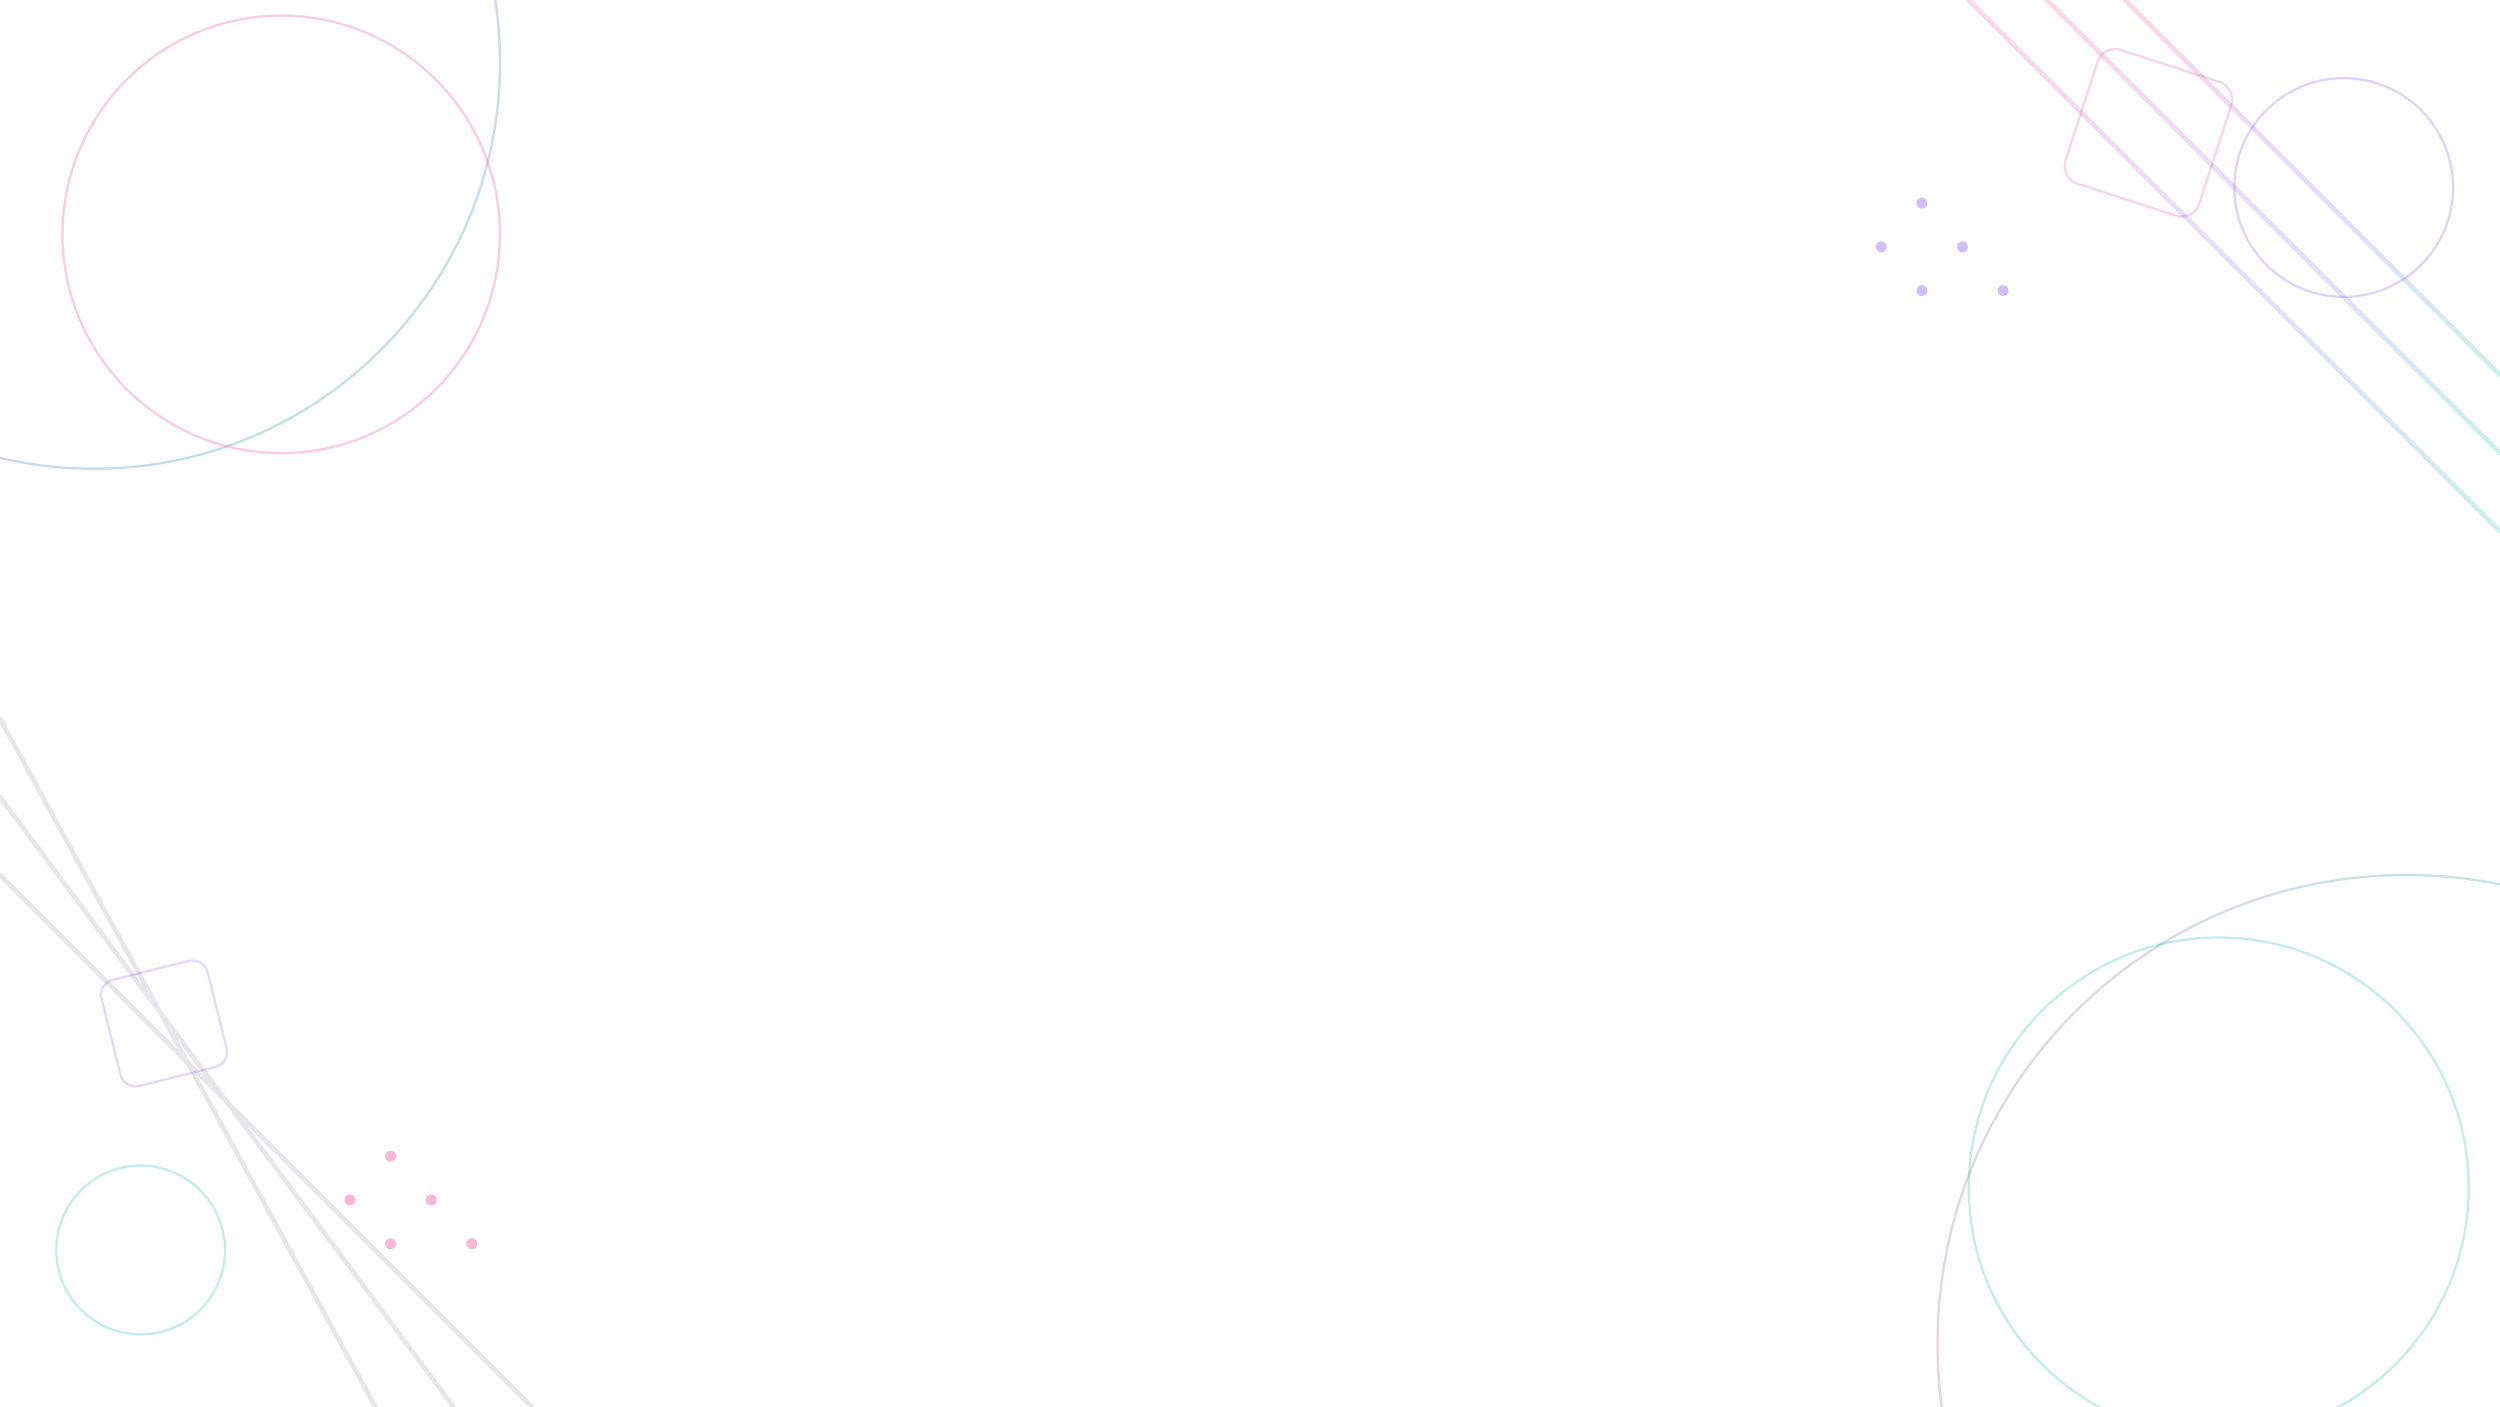
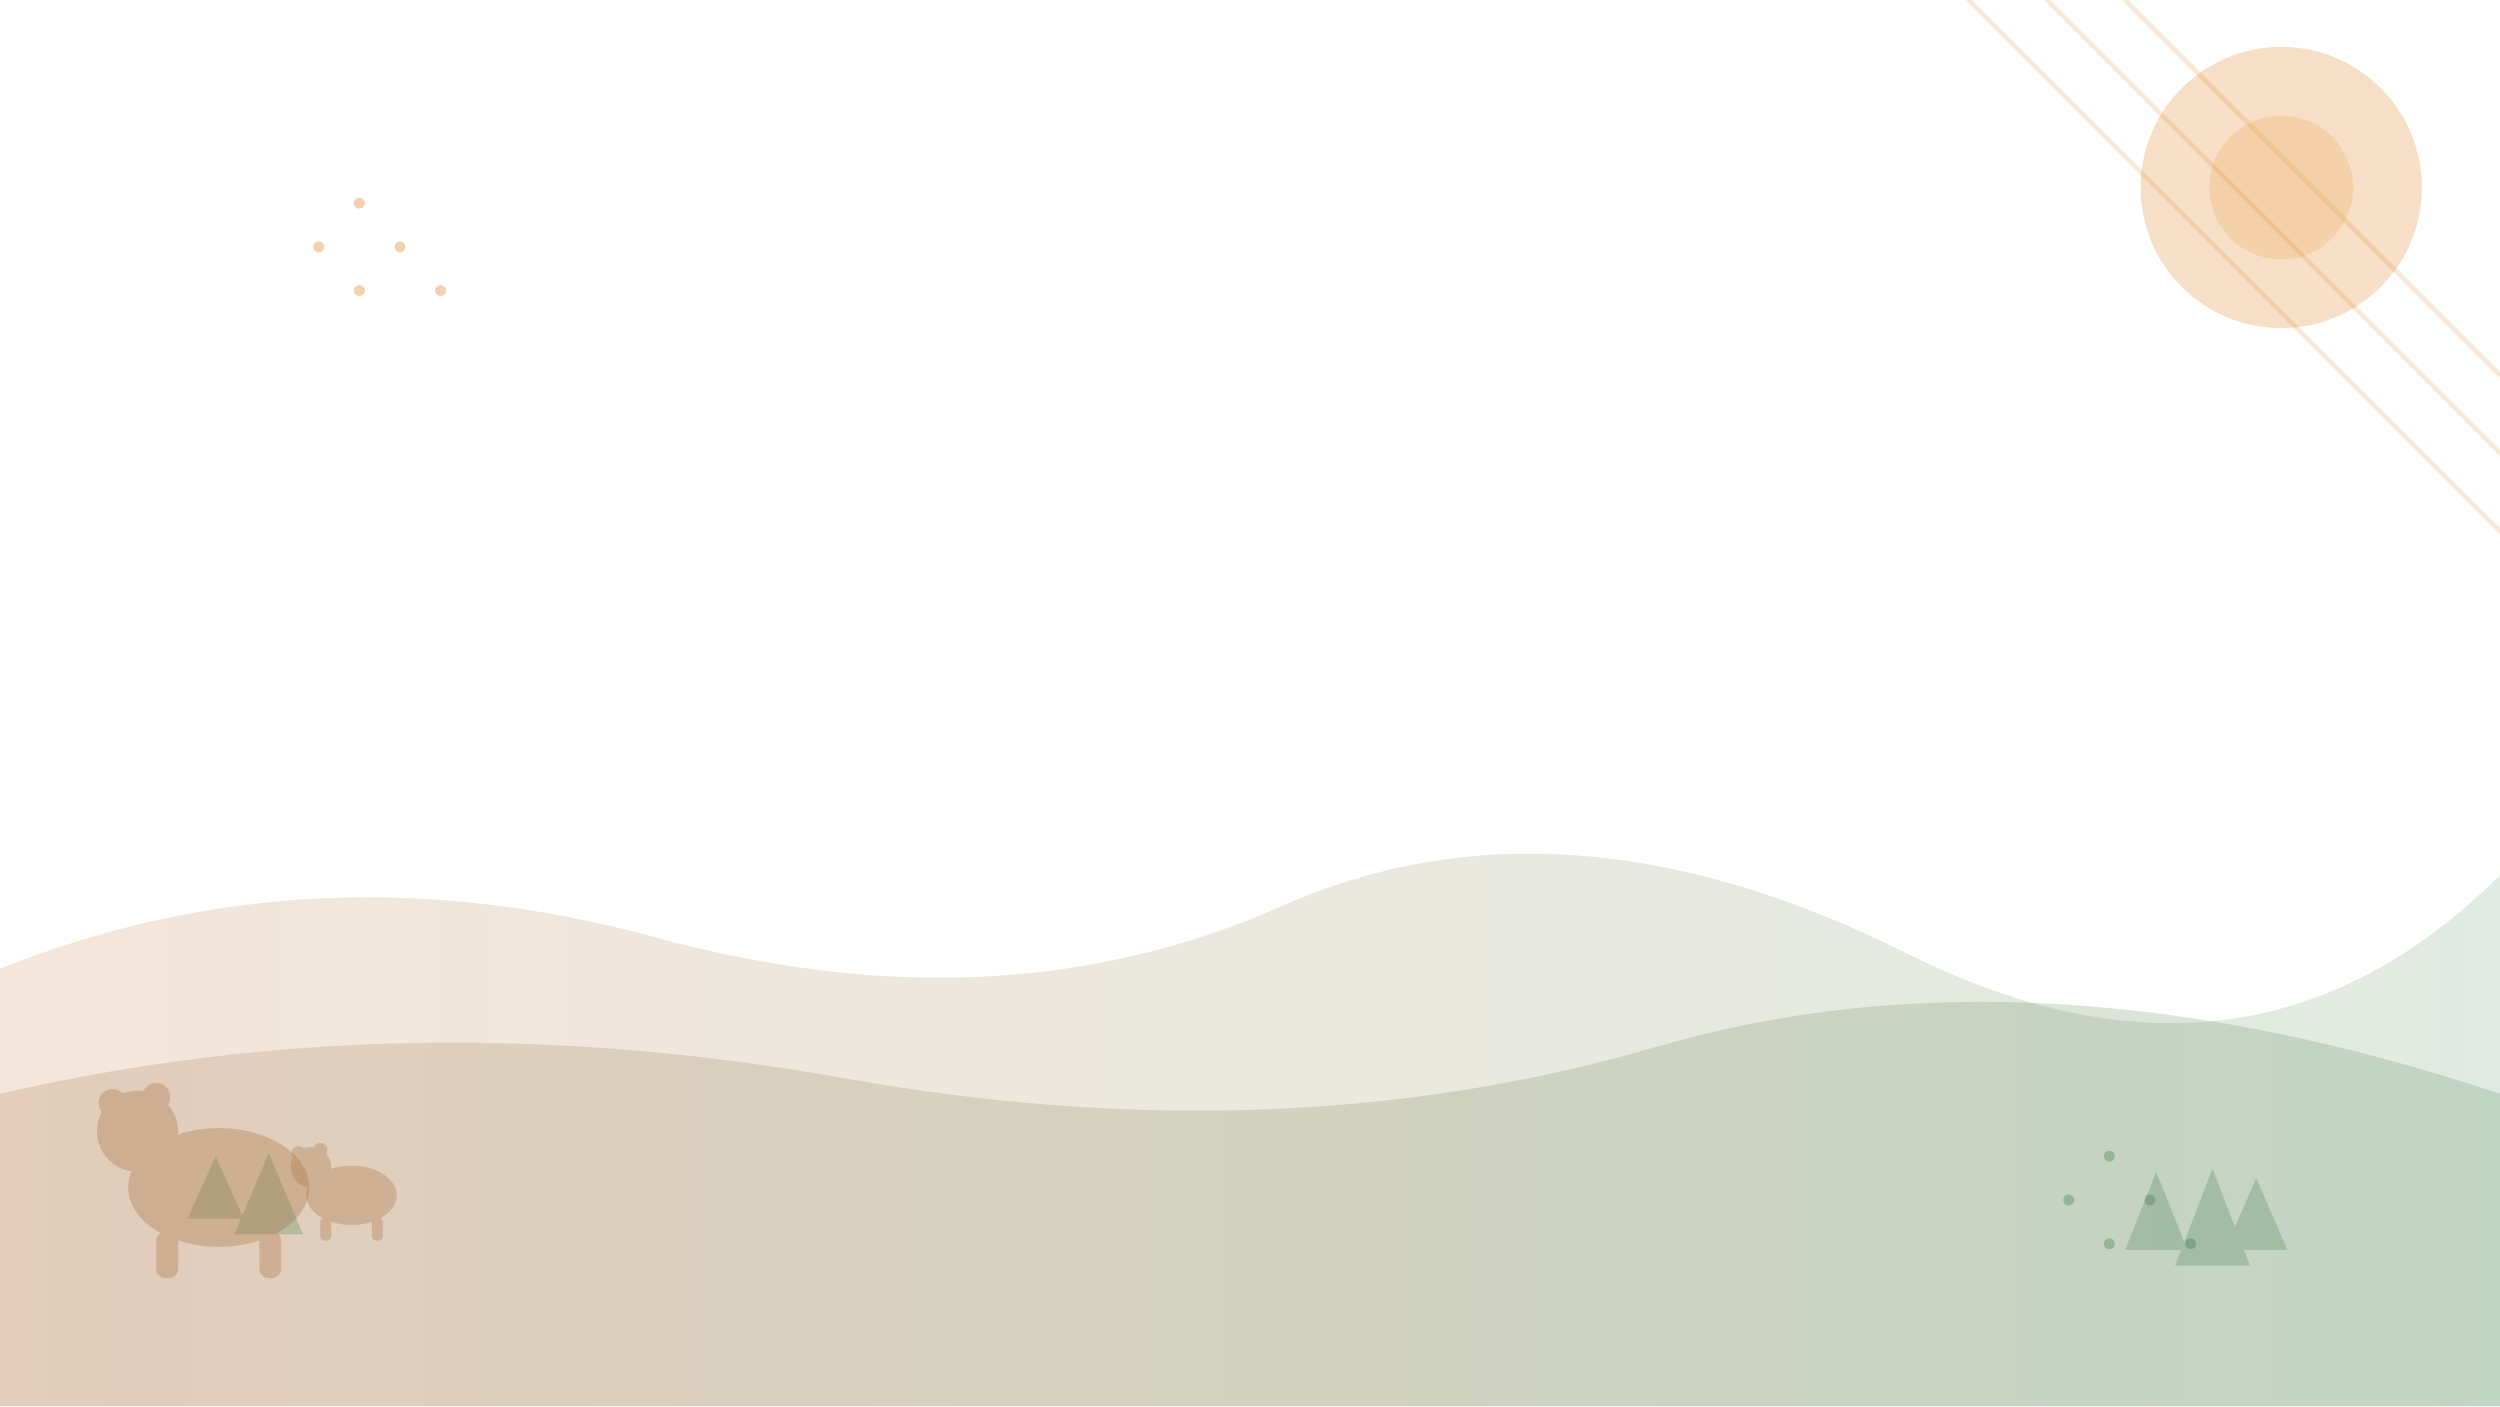
<svg xmlns="http://www.w3.org/2000/svg" viewBox="0 0 1600 900" fill="none">
  <defs>
-     <linearGradient id="g1" x1="0" y1="0" x2="1" y2="1">
-       <stop offset="0" stop-color="#ec4899" />
-       <stop offset="0.5" stop-color="#8b5cf6" />
-       <stop offset="1" stop-color="#14b8a6" />
+     <linearGradient id="hill1" x1="0" y1="0" x2="1" y2="0">
+       <stop offset="0" stop-color="#b85f1a" />
+       <stop offset="1" stop-color="#3f7d4a" />
    </linearGradient>
-     <linearGradient id="g2" x1="1" y1="0" x2="0" y2="1">
-       <stop offset="0" stop-color="#14b8a6" />
-       <stop offset="1" stop-color="#ec4899" />
+     <linearGradient id="hill2" x1="1" y1="0" x2="0" y2="0">
+       <stop offset="0" stop-color="#3f7d4a" />
+       <stop offset="1" stop-color="#a56a3a" />
    </linearGradient>
  </defs>
-   <circle cx="60" cy="40" r="260" stroke="url(#g1)" stroke-width="1.5" opacity="0.32" />
-   <circle cx="180" cy="150" r="140" stroke="#ec4899" stroke-width="1.5" opacity="0.28" />
-   <circle cx="1540" cy="860" r="300" stroke="url(#g2)" stroke-width="1.5" opacity="0.3" />
-   <circle cx="1420" cy="760" r="160" stroke="#14b8a6" stroke-width="1.5" opacity="0.26" />
-   <circle cx="1500" cy="120" r="70" stroke="#8b5cf6" stroke-width="1.5" opacity="0.28" />
-   <circle cx="90" cy="800" r="54" stroke="#14b8a6" stroke-width="1.5" opacity="0.26" />
-   <rect x="1330" y="40" width="90" height="90" rx="12" transform="rotate(18 1375 85)" stroke="#ec4899" stroke-width="1.5" opacity="0.24" />
-   <rect x="70" y="620" width="70" height="70" rx="10" transform="rotate(-14 105 655)" stroke="#8b5cf6" stroke-width="1.5" opacity="0.24" />
-   <g stroke="url(#g1)" stroke-width="3" stroke-linecap="round" opacity="0.22">
+   <circle cx="1460" cy="120" r="90" fill="#de8b34" opacity="0.28" />
+   <circle cx="1460" cy="120" r="46" fill="#eeae63" opacity="0.3" />
+   <path d="M0 620 Q 200 540 420 600 T 820 580 T 1220 610 T 1600 560 V 900 H 0 Z" fill="url(#hill1)" opacity="0.16" />
+   <path d="M0 700 Q 260 640 540 690 T 1060 670 T 1600 700 V 900 H 0 Z" fill="url(#hill2)" opacity="0.2" />
+   <g fill="#3f7d4a" opacity="0.26">
+     <path d="M120 780 L138 740 L156 780 Z" />
+     <path d="M150 790 L172 738 L194 790 Z" />
+     <path d="M1360 800 L1380 750 L1400 800 Z" />
+     <path d="M1392 810 L1416 748 L1440 810 Z" />
+     <path d="M1424 800 L1444 754 L1464 800 Z" />
+   </g>
+   <g transform="translate(70 690)" fill="#a56a3a" opacity="0.32">
+     <ellipse cx="70" cy="70" rx="58" ry="38" />
+     <circle cx="18" cy="34" r="26" />
+     <circle cx="2" cy="16" r="9" />
+     <circle cx="30" cy="12" r="9" />
+     <rect x="30" y="98" width="14" height="30" rx="6" />
+     <rect x="96" y="98" width="14" height="30" rx="6" />
+   </g>
+   <g transform="translate(190 730) scale(0.5)" fill="#a56a3a" opacity="0.3">
+     <ellipse cx="70" cy="70" rx="58" ry="38" />
+     <circle cx="18" cy="34" r="26" />
+     <circle cx="2" cy="16" r="9" />
+     <circle cx="30" cy="12" r="9" />
+     <rect x="30" y="98" width="14" height="30" rx="6" />
+     <rect x="96" y="98" width="14" height="30" rx="6" />
+   </g>
+   <g fill="#de8b34" opacity="0.4">
+     <circle cx="230" cy="130" r="3.5" />
+     <circle cx="256" cy="158" r="3.5" />
+     <circle cx="282" cy="186" r="3.5" />
+     <circle cx="204" cy="158" r="3.5" />
+     <circle cx="230" cy="186" r="3.5" />
+   </g>
+   <g fill="#3f7d4a" opacity="0.36">
+     <circle cx="1350" cy="740" r="3.5" />
+     <circle cx="1376" cy="768" r="3.5" />
+     <circle cx="1402" cy="796" r="3.5" />
+     <circle cx="1324" cy="768" r="3.5" />
+     <circle cx="1350" cy="796" r="3.5" />
+   </g>
+   <g stroke="#de8b34" stroke-width="3" stroke-linecap="round" opacity="0.2">
    <line x1="1260" y1="0" x2="1600" y2="340" />
    <line x1="1310" y1="0" x2="1600" y2="290" />
    <line x1="1360" y1="0" x2="1600" y2="240" />
  </g>
-   <g stroke="url(#g2)" stroke-width="3" stroke-linecap="round" opacity="0.2">
-     <line x1="0" y1="560" x2="340" y2="900" />
-     <line x1="0" y1="510" x2="290" y2="900" />
-     <line x1="0" y1="460" x2="240" y2="900" />
-   </g>
-   <g fill="#8b5cf6" opacity="0.4">
-     <circle cx="1230" cy="130" r="3.5" />
-     <circle cx="1256" cy="158" r="3.5" />
-     <circle cx="1282" cy="186" r="3.5" />
-     <circle cx="1204" cy="158" r="3.5" />
-     <circle cx="1230" cy="186" r="3.5" />
-   </g>
-   <g fill="#ec4899" opacity="0.4">
-     <circle cx="250" cy="740" r="3.5" />
-     <circle cx="276" cy="768" r="3.5" />
-     <circle cx="302" cy="796" r="3.5" />
-     <circle cx="224" cy="768" r="3.5" />
-     <circle cx="250" cy="796" r="3.5" />
-   </g>
</svg>
